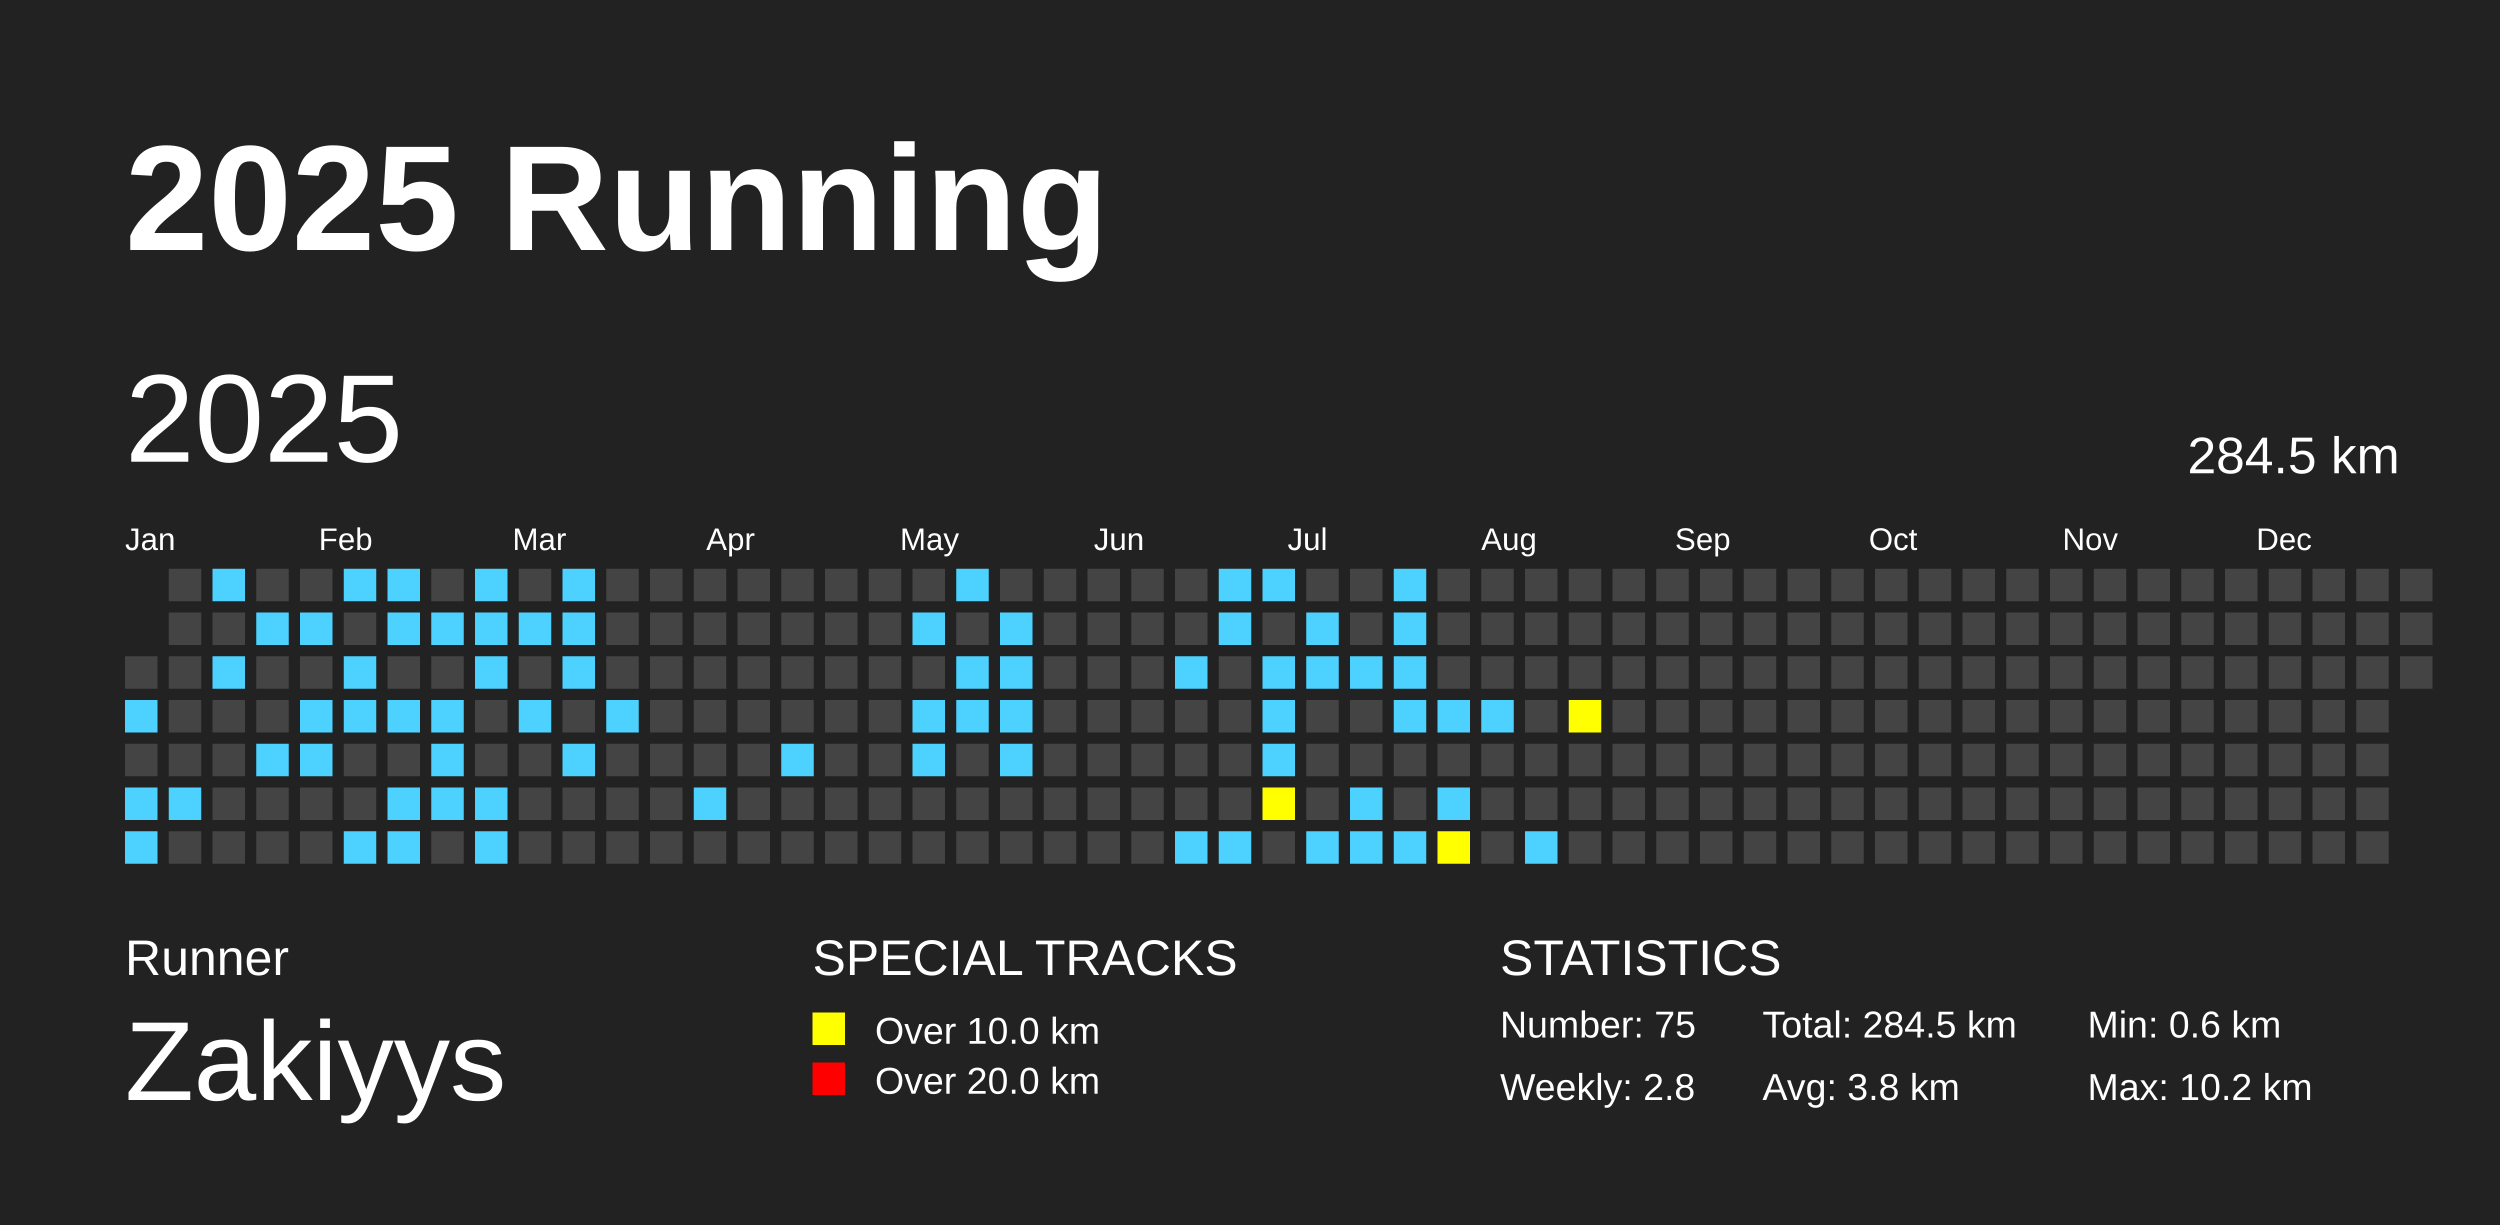
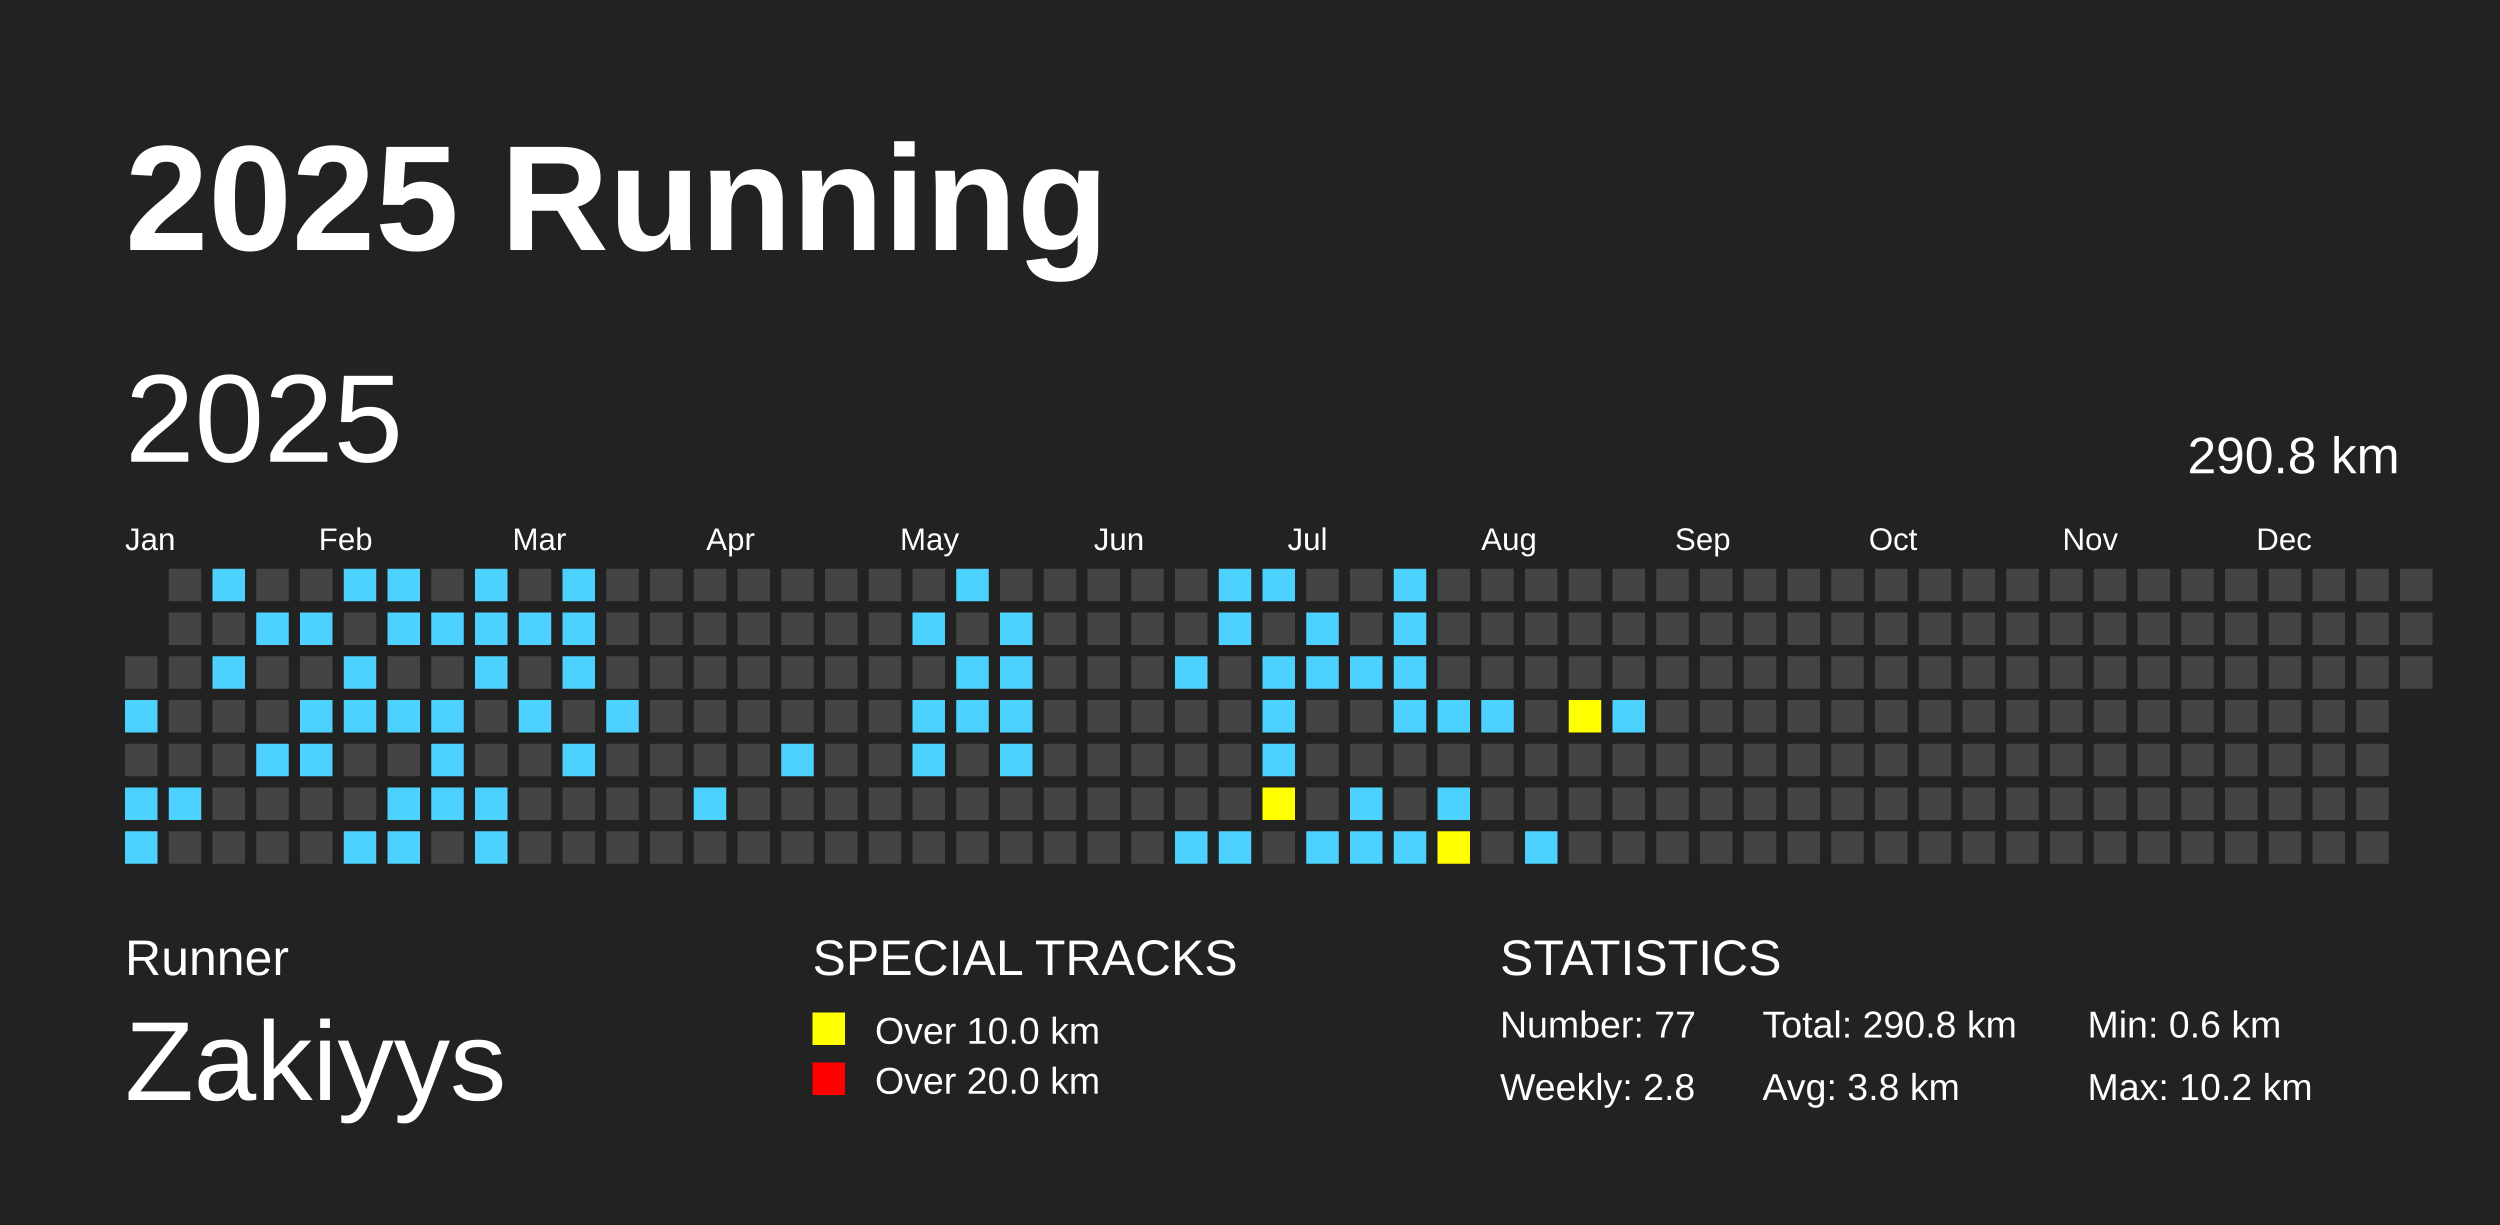
<svg xmlns="http://www.w3.org/2000/svg" baseProfile="full" height="98mm" version="1.1" viewBox="0,0,200,98" width="200mm">
  <defs />
  <rect fill="#222222" height="98" width="200" x="0" y="0" />
  <text fill="#FFFFFF" style="font-size:12px; font-family:Arial; font-weight:bold;" x="10" y="20">2025 Running</text>
  <text fill="#FFFFFF" style="font-size:4px; font-family:Arial" x="10" y="78">Runner</text>
  <text fill="#FFFFFF" style="font-size:9px; font-family:Arial" x="10" y="88">Zakiyys</text>
  <text fill="#FFFFFF" style="font-size:4px; font-family:Arial" x="65" y="78">SPECIAL TRACKS</text>
  <rect fill="yellow" height="2.6" width="2.6" x="65" y="81" />
  <text fill="#FFFFFF" style="font-size:3px; font-family:Arial" x="70" y="83.5">Over 10.0 km</text>
  <rect fill="red" height="2.6" width="2.6" x="65" y="85" />
  <text fill="#FFFFFF" style="font-size:3px; font-family:Arial" x="70" y="87.5">Over 20.0 km</text>
  <text fill="#FFFFFF" style="font-size:4px; font-family:Arial" x="120" y="78">STATISTICS</text>
-   <text fill="#FFFFFF" style="font-size:3px; font-family:Arial" x="120" y="83">Number: 75</text>
+   <text fill="#FFFFFF" style="font-size:3px; font-family:Arial" x="120" y="83">Number: 77</text>
  <text fill="#FFFFFF" style="font-size:3px; font-family:Arial" x="120" y="88">Weekly: 2.8</text>
-   <text fill="#FFFFFF" style="font-size:3px; font-family:Arial" x="141" y="83">Total: 284.5 km</text>
+   <text fill="#FFFFFF" style="font-size:3px; font-family:Arial" x="141" y="83">Total: 290.8 km</text>
  <text fill="#FFFFFF" style="font-size:3px; font-family:Arial" x="141" y="88">Avg: 3.8 km</text>
  <text fill="#FFFFFF" style="font-size:3px; font-family:Arial" x="167" y="83">Min: 0.6 km</text>
  <text fill="#FFFFFF" style="font-size:3px; font-family:Arial" x="167" y="88">Max: 10.2 km</text>
  <text dominant-baseline="hanging" fill="#FFFFFF" style="font-size:10.0px; font-family:Arial;" x="10" y="30">2025</text>
-   <text dominant-baseline="hanging" fill="#FFFFFF" style="font-size:4.125px; font-family:Arial;" x="175" y="35">284.5 km</text>
+   <text dominant-baseline="hanging" fill="#FFFFFF" style="font-size:4.125px; font-family:Arial;" x="175" y="35">290.8 km</text>
  <text fill="#FFFFFF" style="font-size:2.5px; font-family:Arial" x="10.0" y="44">Jan</text>
  <text fill="#FFFFFF" style="font-size:2.5px; font-family:Arial" x="25.5" y="44">Feb</text>
  <text fill="#FFFFFF" style="font-size:2.5px; font-family:Arial" x="41.0" y="44">Mar</text>
  <text fill="#FFFFFF" style="font-size:2.5px; font-family:Arial" x="56.5" y="44">Apr</text>
  <text fill="#FFFFFF" style="font-size:2.5px; font-family:Arial" x="72.0" y="44">May</text>
  <text fill="#FFFFFF" style="font-size:2.5px; font-family:Arial" x="87.5" y="44">Jun</text>
  <text fill="#FFFFFF" style="font-size:2.5px; font-family:Arial" x="103.0" y="44">Jul</text>
  <text fill="#FFFFFF" style="font-size:2.5px; font-family:Arial" x="118.5" y="44">Aug</text>
  <text fill="#FFFFFF" style="font-size:2.5px; font-family:Arial" x="134.0" y="44">Sep</text>
  <text fill="#FFFFFF" style="font-size:2.5px; font-family:Arial" x="149.5" y="44">Oct</text>
  <text fill="#FFFFFF" style="font-size:2.5px; font-family:Arial" x="165.0" y="44">Nov</text>
  <text fill="#FFFFFF" style="font-size:2.5px; font-family:Arial" x="180.5" y="44">Dec</text>
  <rect fill="#444444" height="2.6" width="2.6" x="10.0" y="52.5" />
  <rect fill="#4DD2FF" height="2.6" width="2.6" x="10.0" y="56.0" />
  <rect fill="#444444" height="2.6" width="2.6" x="10.0" y="59.5" />
  <rect fill="#4DD2FF" height="2.6" width="2.6" x="10.0" y="63.0" />
  <rect fill="#4DD2FF" height="2.6" width="2.6" x="10.0" y="66.5" />
  <rect fill="#444444" height="2.6" width="2.6" x="13.5" y="45.5" />
  <rect fill="#444444" height="2.6" width="2.6" x="13.5" y="49.0" />
  <rect fill="#444444" height="2.6" width="2.6" x="13.5" y="52.5" />
  <rect fill="#444444" height="2.6" width="2.6" x="13.5" y="56.0" />
  <rect fill="#444444" height="2.6" width="2.6" x="13.5" y="59.5" />
  <rect fill="#4DD2FF" height="2.6" width="2.6" x="13.5" y="63.0" />
  <rect fill="#444444" height="2.6" width="2.6" x="13.5" y="66.5" />
  <rect fill="#4DD2FF" height="2.6" width="2.6" x="17.0" y="45.5" />
  <rect fill="#444444" height="2.6" width="2.6" x="17.0" y="49.0" />
  <rect fill="#4DD2FF" height="2.6" width="2.6" x="17.0" y="52.5" />
  <rect fill="#444444" height="2.6" width="2.6" x="17.0" y="56.0" />
  <rect fill="#444444" height="2.6" width="2.6" x="17.0" y="59.5" />
  <rect fill="#444444" height="2.6" width="2.6" x="17.0" y="63.0" />
  <rect fill="#444444" height="2.6" width="2.6" x="17.0" y="66.5" />
  <rect fill="#444444" height="2.6" width="2.6" x="20.5" y="45.5" />
  <rect fill="#4DD2FF" height="2.6" width="2.6" x="20.5" y="49.0" />
  <rect fill="#444444" height="2.6" width="2.6" x="20.5" y="52.5" />
  <rect fill="#444444" height="2.6" width="2.6" x="20.5" y="56.0" />
  <rect fill="#4DD2FF" height="2.6" width="2.6" x="20.5" y="59.5" />
  <rect fill="#444444" height="2.6" width="2.6" x="20.5" y="63.0" />
  <rect fill="#444444" height="2.6" width="2.6" x="20.5" y="66.5" />
  <rect fill="#444444" height="2.6" width="2.6" x="24.0" y="45.5" />
  <rect fill="#4DD2FF" height="2.6" width="2.6" x="24.0" y="49.0" />
  <rect fill="#444444" height="2.6" width="2.6" x="24.0" y="52.5" />
  <rect fill="#4DD2FF" height="2.6" width="2.6" x="24.0" y="56.0" />
  <rect fill="#4DD2FF" height="2.6" width="2.6" x="24.0" y="59.5" />
  <rect fill="#444444" height="2.6" width="2.6" x="24.0" y="63.0" />
  <rect fill="#444444" height="2.6" width="2.6" x="24.0" y="66.5" />
  <rect fill="#4DD2FF" height="2.6" width="2.6" x="27.5" y="45.5" />
  <rect fill="#444444" height="2.6" width="2.6" x="27.5" y="49.0" />
  <rect fill="#4DD2FF" height="2.6" width="2.6" x="27.5" y="52.5" />
  <rect fill="#4DD2FF" height="2.6" width="2.6" x="27.5" y="56.0" />
  <rect fill="#444444" height="2.6" width="2.6" x="27.5" y="59.5" />
  <rect fill="#444444" height="2.6" width="2.6" x="27.5" y="63.0" />
  <rect fill="#4DD2FF" height="2.6" width="2.6" x="27.5" y="66.5" />
  <rect fill="#4DD2FF" height="2.6" width="2.6" x="31.0" y="45.5" />
  <rect fill="#4DD2FF" height="2.6" width="2.6" x="31.0" y="49.0" />
  <rect fill="#444444" height="2.6" width="2.6" x="31.0" y="52.5" />
  <rect fill="#4DD2FF" height="2.6" width="2.6" x="31.0" y="56.0" />
  <rect fill="#444444" height="2.6" width="2.6" x="31.0" y="59.5" />
  <rect fill="#4DD2FF" height="2.6" width="2.6" x="31.0" y="63.0" />
  <rect fill="#4DD2FF" height="2.6" width="2.6" x="31.0" y="66.5" />
  <rect fill="#444444" height="2.6" width="2.6" x="34.5" y="45.5" />
  <rect fill="#4DD2FF" height="2.6" width="2.6" x="34.5" y="49.0" />
  <rect fill="#444444" height="2.6" width="2.6" x="34.5" y="52.5" />
  <rect fill="#4DD2FF" height="2.6" width="2.6" x="34.5" y="56.0" />
  <rect fill="#4DD2FF" height="2.6" width="2.6" x="34.5" y="59.5" />
  <rect fill="#4DD2FF" height="2.6" width="2.6" x="34.5" y="63.0" />
  <rect fill="#444444" height="2.6" width="2.6" x="34.5" y="66.5" />
  <rect fill="#4DD2FF" height="2.6" width="2.6" x="38.0" y="45.5" />
  <rect fill="#4DD2FF" height="2.6" width="2.6" x="38.0" y="49.0" />
  <rect fill="#4DD2FF" height="2.6" width="2.6" x="38.0" y="52.5" />
  <rect fill="#444444" height="2.6" width="2.6" x="38.0" y="56.0" />
  <rect fill="#444444" height="2.6" width="2.6" x="38.0" y="59.5" />
  <rect fill="#4DD2FF" height="2.6" width="2.6" x="38.0" y="63.0" />
  <rect fill="#4DD2FF" height="2.6" width="2.6" x="38.0" y="66.5" />
  <rect fill="#444444" height="2.6" width="2.6" x="41.5" y="45.5" />
  <rect fill="#4DD2FF" height="2.6" width="2.6" x="41.5" y="49.0" />
  <rect fill="#444444" height="2.6" width="2.6" x="41.5" y="52.5" />
  <rect fill="#4DD2FF" height="2.6" width="2.6" x="41.5" y="56.0" />
  <rect fill="#444444" height="2.6" width="2.6" x="41.5" y="59.5" />
  <rect fill="#444444" height="2.6" width="2.6" x="41.5" y="63.0" />
  <rect fill="#444444" height="2.6" width="2.6" x="41.5" y="66.5" />
  <rect fill="#4DD2FF" height="2.6" width="2.6" x="45.0" y="45.5" />
  <rect fill="#4DD2FF" height="2.6" width="2.6" x="45.0" y="49.0" />
  <rect fill="#4DD2FF" height="2.6" width="2.6" x="45.0" y="52.5" />
  <rect fill="#444444" height="2.6" width="2.6" x="45.0" y="56.0" />
  <rect fill="#4DD2FF" height="2.6" width="2.6" x="45.0" y="59.5" />
  <rect fill="#444444" height="2.6" width="2.6" x="45.0" y="63.0" />
  <rect fill="#444444" height="2.6" width="2.6" x="45.0" y="66.5" />
  <rect fill="#444444" height="2.6" width="2.6" x="48.5" y="45.5" />
  <rect fill="#444444" height="2.6" width="2.6" x="48.5" y="49.0" />
  <rect fill="#444444" height="2.6" width="2.6" x="48.5" y="52.5" />
  <rect fill="#4DD2FF" height="2.6" width="2.6" x="48.5" y="56.0" />
  <rect fill="#444444" height="2.6" width="2.6" x="48.5" y="59.5" />
  <rect fill="#444444" height="2.6" width="2.6" x="48.5" y="63.0" />
  <rect fill="#444444" height="2.6" width="2.6" x="48.5" y="66.5" />
  <rect fill="#444444" height="2.6" width="2.6" x="52.0" y="45.5" />
  <rect fill="#444444" height="2.6" width="2.6" x="52.0" y="49.0" />
  <rect fill="#444444" height="2.6" width="2.6" x="52.0" y="52.5" />
  <rect fill="#444444" height="2.6" width="2.6" x="52.0" y="56.0" />
  <rect fill="#444444" height="2.6" width="2.6" x="52.0" y="59.5" />
  <rect fill="#444444" height="2.6" width="2.6" x="52.0" y="63.0" />
  <rect fill="#444444" height="2.6" width="2.6" x="52.0" y="66.5" />
  <rect fill="#444444" height="2.6" width="2.6" x="55.5" y="45.5" />
  <rect fill="#444444" height="2.6" width="2.6" x="55.5" y="49.0" />
  <rect fill="#444444" height="2.6" width="2.6" x="55.5" y="52.5" />
  <rect fill="#444444" height="2.6" width="2.6" x="55.5" y="56.0" />
  <rect fill="#444444" height="2.6" width="2.6" x="55.5" y="59.5" />
  <rect fill="#4DD2FF" height="2.6" width="2.6" x="55.5" y="63.0" />
  <rect fill="#444444" height="2.6" width="2.6" x="55.5" y="66.5" />
  <rect fill="#444444" height="2.6" width="2.6" x="59.0" y="45.5" />
  <rect fill="#444444" height="2.6" width="2.6" x="59.0" y="49.0" />
  <rect fill="#444444" height="2.6" width="2.6" x="59.0" y="52.5" />
  <rect fill="#444444" height="2.6" width="2.6" x="59.0" y="56.0" />
  <rect fill="#444444" height="2.6" width="2.6" x="59.0" y="59.5" />
  <rect fill="#444444" height="2.6" width="2.6" x="59.0" y="63.0" />
  <rect fill="#444444" height="2.6" width="2.6" x="59.0" y="66.5" />
  <rect fill="#444444" height="2.6" width="2.6" x="62.5" y="45.5" />
  <rect fill="#444444" height="2.6" width="2.6" x="62.5" y="49.0" />
  <rect fill="#444444" height="2.6" width="2.6" x="62.5" y="52.5" />
  <rect fill="#444444" height="2.6" width="2.6" x="62.5" y="56.0" />
  <rect fill="#4DD2FF" height="2.6" width="2.6" x="62.5" y="59.5" />
  <rect fill="#444444" height="2.6" width="2.6" x="62.5" y="63.0" />
  <rect fill="#444444" height="2.6" width="2.6" x="62.5" y="66.5" />
  <rect fill="#444444" height="2.6" width="2.6" x="66.0" y="45.5" />
  <rect fill="#444444" height="2.6" width="2.6" x="66.0" y="49.0" />
  <rect fill="#444444" height="2.6" width="2.6" x="66.0" y="52.5" />
  <rect fill="#444444" height="2.6" width="2.6" x="66.0" y="56.0" />
  <rect fill="#444444" height="2.6" width="2.6" x="66.0" y="59.5" />
  <rect fill="#444444" height="2.6" width="2.6" x="66.0" y="63.0" />
  <rect fill="#444444" height="2.6" width="2.6" x="66.0" y="66.5" />
  <rect fill="#444444" height="2.6" width="2.6" x="69.5" y="45.5" />
  <rect fill="#444444" height="2.6" width="2.6" x="69.5" y="49.0" />
  <rect fill="#444444" height="2.6" width="2.6" x="69.5" y="52.5" />
  <rect fill="#444444" height="2.6" width="2.6" x="69.5" y="56.0" />
  <rect fill="#444444" height="2.6" width="2.6" x="69.5" y="59.5" />
  <rect fill="#444444" height="2.6" width="2.6" x="69.5" y="63.0" />
  <rect fill="#444444" height="2.6" width="2.6" x="69.5" y="66.5" />
  <rect fill="#444444" height="2.6" width="2.6" x="73.0" y="45.5" />
  <rect fill="#4DD2FF" height="2.6" width="2.6" x="73.0" y="49.0" />
  <rect fill="#444444" height="2.6" width="2.6" x="73.0" y="52.5" />
  <rect fill="#4DD2FF" height="2.6" width="2.6" x="73.0" y="56.0" />
  <rect fill="#4DD2FF" height="2.6" width="2.6" x="73.0" y="59.5" />
  <rect fill="#444444" height="2.6" width="2.6" x="73.0" y="63.0" />
  <rect fill="#444444" height="2.6" width="2.6" x="73.0" y="66.5" />
  <rect fill="#4DD2FF" height="2.6" width="2.6" x="76.5" y="45.5" />
  <rect fill="#444444" height="2.6" width="2.6" x="76.5" y="49.0" />
  <rect fill="#4DD2FF" height="2.6" width="2.6" x="76.5" y="52.5" />
  <rect fill="#4DD2FF" height="2.6" width="2.6" x="76.5" y="56.0" />
  <rect fill="#444444" height="2.6" width="2.6" x="76.5" y="59.5" />
  <rect fill="#444444" height="2.6" width="2.6" x="76.5" y="63.0" />
  <rect fill="#444444" height="2.6" width="2.6" x="76.5" y="66.5" />
  <rect fill="#444444" height="2.6" width="2.6" x="80.0" y="45.5" />
  <rect fill="#4DD2FF" height="2.6" width="2.6" x="80.0" y="49.0" />
  <rect fill="#4DD2FF" height="2.6" width="2.6" x="80.0" y="52.5" />
  <rect fill="#4DD2FF" height="2.6" width="2.6" x="80.0" y="56.0" />
  <rect fill="#4DD2FF" height="2.6" width="2.6" x="80.0" y="59.5" />
  <rect fill="#444444" height="2.6" width="2.6" x="80.0" y="63.0" />
  <rect fill="#444444" height="2.6" width="2.6" x="80.0" y="66.5" />
  <rect fill="#444444" height="2.6" width="2.6" x="83.5" y="45.5" />
  <rect fill="#444444" height="2.6" width="2.6" x="83.5" y="49.0" />
  <rect fill="#444444" height="2.6" width="2.6" x="83.5" y="52.5" />
  <rect fill="#444444" height="2.6" width="2.6" x="83.5" y="56.0" />
  <rect fill="#444444" height="2.6" width="2.6" x="83.5" y="59.5" />
  <rect fill="#444444" height="2.6" width="2.6" x="83.5" y="63.0" />
  <rect fill="#444444" height="2.6" width="2.6" x="83.5" y="66.5" />
  <rect fill="#444444" height="2.6" width="2.6" x="87.0" y="45.5" />
  <rect fill="#444444" height="2.6" width="2.6" x="87.0" y="49.0" />
  <rect fill="#444444" height="2.6" width="2.6" x="87.0" y="52.5" />
  <rect fill="#444444" height="2.6" width="2.6" x="87.0" y="56.0" />
  <rect fill="#444444" height="2.6" width="2.6" x="87.0" y="59.5" />
  <rect fill="#444444" height="2.6" width="2.6" x="87.0" y="63.0" />
  <rect fill="#444444" height="2.6" width="2.6" x="87.0" y="66.5" />
  <rect fill="#444444" height="2.6" width="2.6" x="90.5" y="45.5" />
  <rect fill="#444444" height="2.6" width="2.6" x="90.5" y="49.0" />
  <rect fill="#444444" height="2.6" width="2.6" x="90.5" y="52.5" />
  <rect fill="#444444" height="2.6" width="2.6" x="90.5" y="56.0" />
  <rect fill="#444444" height="2.6" width="2.6" x="90.5" y="59.5" />
  <rect fill="#444444" height="2.6" width="2.6" x="90.5" y="63.0" />
  <rect fill="#444444" height="2.6" width="2.6" x="90.5" y="66.5" />
  <rect fill="#444444" height="2.6" width="2.6" x="94.0" y="45.5" />
  <rect fill="#444444" height="2.6" width="2.6" x="94.0" y="49.0" />
  <rect fill="#4DD2FF" height="2.6" width="2.6" x="94.0" y="52.5" />
  <rect fill="#444444" height="2.6" width="2.6" x="94.0" y="56.0" />
  <rect fill="#444444" height="2.6" width="2.6" x="94.0" y="59.5" />
  <rect fill="#444444" height="2.6" width="2.6" x="94.0" y="63.0" />
  <rect fill="#4DD2FF" height="2.6" width="2.6" x="94.0" y="66.5" />
  <rect fill="#4DD2FF" height="2.6" width="2.6" x="97.5" y="45.5" />
  <rect fill="#4DD2FF" height="2.6" width="2.6" x="97.5" y="49.0" />
  <rect fill="#444444" height="2.6" width="2.6" x="97.5" y="52.5" />
  <rect fill="#444444" height="2.6" width="2.6" x="97.5" y="56.0" />
  <rect fill="#444444" height="2.6" width="2.6" x="97.5" y="59.5" />
  <rect fill="#444444" height="2.6" width="2.6" x="97.5" y="63.0" />
  <rect fill="#4DD2FF" height="2.6" width="2.6" x="97.5" y="66.5" />
  <rect fill="#4DD2FF" height="2.6" width="2.6" x="101.0" y="45.5" />
  <rect fill="#444444" height="2.6" width="2.6" x="101.0" y="49.0" />
  <rect fill="#4DD2FF" height="2.6" width="2.6" x="101.0" y="52.5" />
  <rect fill="#4DD2FF" height="2.6" width="2.6" x="101.0" y="56.0" />
  <rect fill="#4DD2FF" height="2.6" width="2.6" x="101.0" y="59.5" />
  <rect fill="yellow" height="2.6" width="2.6" x="101.0" y="63.0" />
  <rect fill="#444444" height="2.6" width="2.6" x="101.0" y="66.5" />
  <rect fill="#444444" height="2.6" width="2.6" x="104.5" y="45.5" />
  <rect fill="#4DD2FF" height="2.6" width="2.6" x="104.5" y="49.0" />
  <rect fill="#4DD2FF" height="2.6" width="2.6" x="104.5" y="52.5" />
  <rect fill="#444444" height="2.6" width="2.6" x="104.5" y="56.0" />
  <rect fill="#444444" height="2.6" width="2.6" x="104.5" y="59.5" />
  <rect fill="#444444" height="2.6" width="2.6" x="104.5" y="63.0" />
  <rect fill="#4DD2FF" height="2.6" width="2.6" x="104.5" y="66.5" />
  <rect fill="#444444" height="2.6" width="2.6" x="108.0" y="45.5" />
  <rect fill="#444444" height="2.6" width="2.6" x="108.0" y="49.0" />
  <rect fill="#4DD2FF" height="2.6" width="2.6" x="108.0" y="52.5" />
  <rect fill="#444444" height="2.6" width="2.6" x="108.0" y="56.0" />
  <rect fill="#444444" height="2.6" width="2.6" x="108.0" y="59.5" />
  <rect fill="#4DD2FF" height="2.6" width="2.6" x="108.0" y="63.0" />
  <rect fill="#4DD2FF" height="2.6" width="2.6" x="108.0" y="66.5" />
  <rect fill="#4DD2FF" height="2.6" width="2.6" x="111.5" y="45.5" />
  <rect fill="#4DD2FF" height="2.6" width="2.6" x="111.5" y="49.0" />
  <rect fill="#4DD2FF" height="2.6" width="2.6" x="111.5" y="52.5" />
  <rect fill="#4DD2FF" height="2.6" width="2.6" x="111.5" y="56.0" />
  <rect fill="#444444" height="2.6" width="2.6" x="111.5" y="59.5" />
  <rect fill="#444444" height="2.6" width="2.6" x="111.5" y="63.0" />
  <rect fill="#4DD2FF" height="2.6" width="2.6" x="111.5" y="66.5" />
  <rect fill="#444444" height="2.6" width="2.6" x="115.0" y="45.5" />
  <rect fill="#444444" height="2.6" width="2.6" x="115.0" y="49.0" />
  <rect fill="#444444" height="2.6" width="2.6" x="115.0" y="52.5" />
  <rect fill="#4DD2FF" height="2.6" width="2.6" x="115.0" y="56.0" />
  <rect fill="#444444" height="2.6" width="2.6" x="115.0" y="59.5" />
  <rect fill="#4DD2FF" height="2.6" width="2.6" x="115.0" y="63.0" />
  <rect fill="yellow" height="2.6" width="2.6" x="115.0" y="66.5" />
  <rect fill="#444444" height="2.6" width="2.6" x="118.5" y="45.5" />
  <rect fill="#444444" height="2.6" width="2.6" x="118.5" y="49.0" />
  <rect fill="#444444" height="2.6" width="2.6" x="118.5" y="52.5" />
  <rect fill="#4DD2FF" height="2.6" width="2.6" x="118.5" y="56.0" />
  <rect fill="#444444" height="2.6" width="2.6" x="118.5" y="59.5" />
  <rect fill="#444444" height="2.6" width="2.6" x="118.5" y="63.0" />
  <rect fill="#444444" height="2.6" width="2.6" x="118.5" y="66.5" />
  <rect fill="#444444" height="2.6" width="2.6" x="122.0" y="45.5" />
  <rect fill="#444444" height="2.6" width="2.6" x="122.0" y="49.0" />
  <rect fill="#444444" height="2.6" width="2.6" x="122.0" y="52.5" />
  <rect fill="#444444" height="2.6" width="2.6" x="122.0" y="56.0" />
  <rect fill="#444444" height="2.6" width="2.6" x="122.0" y="59.5" />
  <rect fill="#444444" height="2.6" width="2.6" x="122.0" y="63.0" />
  <rect fill="#4DD2FF" height="2.6" width="2.6" x="122.0" y="66.5" />
  <rect fill="#444444" height="2.6" width="2.6" x="125.5" y="45.5" />
  <rect fill="#444444" height="2.6" width="2.6" x="125.5" y="49.0" />
  <rect fill="#444444" height="2.6" width="2.6" x="125.5" y="52.5" />
  <rect fill="yellow" height="2.6" width="2.6" x="125.5" y="56.0" />
  <rect fill="#444444" height="2.6" width="2.6" x="125.5" y="59.5" />
  <rect fill="#444444" height="2.6" width="2.6" x="125.5" y="63.0" />
  <rect fill="#444444" height="2.6" width="2.6" x="125.5" y="66.5" />
  <rect fill="#444444" height="2.6" width="2.6" x="129.0" y="45.5" />
  <rect fill="#444444" height="2.6" width="2.6" x="129.0" y="49.0" />
  <rect fill="#444444" height="2.6" width="2.6" x="129.0" y="52.5" />
-   <rect fill="#444444" height="2.6" width="2.6" x="129.0" y="56.0" />
+   <rect fill="#4DD2FF" height="2.6" width="2.6" x="129.0" y="56.0" />
  <rect fill="#444444" height="2.6" width="2.6" x="129.0" y="59.5" />
  <rect fill="#444444" height="2.6" width="2.6" x="129.0" y="63.0" />
  <rect fill="#444444" height="2.6" width="2.6" x="129.0" y="66.5" />
  <rect fill="#444444" height="2.6" width="2.6" x="132.5" y="45.5" />
  <rect fill="#444444" height="2.6" width="2.6" x="132.5" y="49.0" />
  <rect fill="#444444" height="2.6" width="2.6" x="132.5" y="52.5" />
  <rect fill="#444444" height="2.6" width="2.6" x="132.5" y="56.0" />
  <rect fill="#444444" height="2.6" width="2.6" x="132.5" y="59.5" />
  <rect fill="#444444" height="2.6" width="2.6" x="132.5" y="63.0" />
  <rect fill="#444444" height="2.6" width="2.6" x="132.5" y="66.5" />
  <rect fill="#444444" height="2.6" width="2.6" x="136.0" y="45.5" />
  <rect fill="#444444" height="2.6" width="2.6" x="136.0" y="49.0" />
  <rect fill="#444444" height="2.6" width="2.6" x="136.0" y="52.5" />
  <rect fill="#444444" height="2.6" width="2.6" x="136.0" y="56.0" />
  <rect fill="#444444" height="2.6" width="2.6" x="136.0" y="59.5" />
  <rect fill="#444444" height="2.6" width="2.6" x="136.0" y="63.0" />
  <rect fill="#444444" height="2.6" width="2.6" x="136.0" y="66.5" />
  <rect fill="#444444" height="2.6" width="2.6" x="139.5" y="45.5" />
  <rect fill="#444444" height="2.6" width="2.6" x="139.5" y="49.0" />
  <rect fill="#444444" height="2.6" width="2.6" x="139.5" y="52.5" />
  <rect fill="#444444" height="2.6" width="2.6" x="139.5" y="56.0" />
  <rect fill="#444444" height="2.6" width="2.6" x="139.5" y="59.5" />
  <rect fill="#444444" height="2.6" width="2.6" x="139.5" y="63.0" />
  <rect fill="#444444" height="2.6" width="2.6" x="139.5" y="66.5" />
  <rect fill="#444444" height="2.6" width="2.6" x="143.0" y="45.5" />
  <rect fill="#444444" height="2.6" width="2.6" x="143.0" y="49.0" />
  <rect fill="#444444" height="2.6" width="2.6" x="143.0" y="52.5" />
  <rect fill="#444444" height="2.6" width="2.6" x="143.0" y="56.0" />
  <rect fill="#444444" height="2.6" width="2.6" x="143.0" y="59.5" />
  <rect fill="#444444" height="2.6" width="2.6" x="143.0" y="63.0" />
  <rect fill="#444444" height="2.6" width="2.6" x="143.0" y="66.5" />
  <rect fill="#444444" height="2.6" width="2.6" x="146.5" y="45.5" />
  <rect fill="#444444" height="2.6" width="2.6" x="146.5" y="49.0" />
  <rect fill="#444444" height="2.6" width="2.6" x="146.5" y="52.5" />
  <rect fill="#444444" height="2.6" width="2.6" x="146.5" y="56.0" />
  <rect fill="#444444" height="2.6" width="2.6" x="146.5" y="59.5" />
  <rect fill="#444444" height="2.6" width="2.6" x="146.5" y="63.0" />
  <rect fill="#444444" height="2.6" width="2.6" x="146.5" y="66.5" />
  <rect fill="#444444" height="2.6" width="2.6" x="150.0" y="45.5" />
  <rect fill="#444444" height="2.6" width="2.6" x="150.0" y="49.0" />
  <rect fill="#444444" height="2.6" width="2.6" x="150.0" y="52.5" />
  <rect fill="#444444" height="2.6" width="2.6" x="150.0" y="56.0" />
  <rect fill="#444444" height="2.6" width="2.6" x="150.0" y="59.5" />
  <rect fill="#444444" height="2.6" width="2.6" x="150.0" y="63.0" />
  <rect fill="#444444" height="2.6" width="2.6" x="150.0" y="66.5" />
  <rect fill="#444444" height="2.6" width="2.6" x="153.5" y="45.5" />
  <rect fill="#444444" height="2.6" width="2.6" x="153.5" y="49.0" />
  <rect fill="#444444" height="2.6" width="2.6" x="153.5" y="52.5" />
  <rect fill="#444444" height="2.6" width="2.6" x="153.5" y="56.0" />
  <rect fill="#444444" height="2.6" width="2.6" x="153.5" y="59.5" />
  <rect fill="#444444" height="2.6" width="2.6" x="153.5" y="63.0" />
  <rect fill="#444444" height="2.6" width="2.6" x="153.5" y="66.5" />
  <rect fill="#444444" height="2.6" width="2.6" x="157.0" y="45.5" />
  <rect fill="#444444" height="2.6" width="2.6" x="157.0" y="49.0" />
  <rect fill="#444444" height="2.6" width="2.6" x="157.0" y="52.5" />
  <rect fill="#444444" height="2.6" width="2.6" x="157.0" y="56.0" />
  <rect fill="#444444" height="2.6" width="2.6" x="157.0" y="59.5" />
  <rect fill="#444444" height="2.6" width="2.6" x="157.0" y="63.0" />
  <rect fill="#444444" height="2.6" width="2.6" x="157.0" y="66.5" />
  <rect fill="#444444" height="2.6" width="2.6" x="160.5" y="45.5" />
  <rect fill="#444444" height="2.6" width="2.6" x="160.5" y="49.0" />
  <rect fill="#444444" height="2.6" width="2.6" x="160.5" y="52.5" />
  <rect fill="#444444" height="2.6" width="2.6" x="160.5" y="56.0" />
  <rect fill="#444444" height="2.6" width="2.6" x="160.5" y="59.5" />
  <rect fill="#444444" height="2.6" width="2.6" x="160.5" y="63.0" />
  <rect fill="#444444" height="2.6" width="2.6" x="160.5" y="66.5" />
  <rect fill="#444444" height="2.6" width="2.6" x="164.0" y="45.5" />
  <rect fill="#444444" height="2.6" width="2.6" x="164.0" y="49.0" />
  <rect fill="#444444" height="2.6" width="2.6" x="164.0" y="52.5" />
  <rect fill="#444444" height="2.6" width="2.6" x="164.0" y="56.0" />
  <rect fill="#444444" height="2.6" width="2.6" x="164.0" y="59.5" />
  <rect fill="#444444" height="2.6" width="2.6" x="164.0" y="63.0" />
  <rect fill="#444444" height="2.6" width="2.6" x="164.0" y="66.5" />
  <rect fill="#444444" height="2.6" width="2.6" x="167.5" y="45.5" />
  <rect fill="#444444" height="2.6" width="2.6" x="167.5" y="49.0" />
  <rect fill="#444444" height="2.6" width="2.6" x="167.5" y="52.5" />
  <rect fill="#444444" height="2.6" width="2.6" x="167.5" y="56.0" />
  <rect fill="#444444" height="2.6" width="2.6" x="167.5" y="59.5" />
  <rect fill="#444444" height="2.6" width="2.6" x="167.5" y="63.0" />
  <rect fill="#444444" height="2.6" width="2.6" x="167.5" y="66.5" />
  <rect fill="#444444" height="2.6" width="2.6" x="171.0" y="45.5" />
  <rect fill="#444444" height="2.6" width="2.6" x="171.0" y="49.0" />
  <rect fill="#444444" height="2.6" width="2.6" x="171.0" y="52.5" />
  <rect fill="#444444" height="2.6" width="2.6" x="171.0" y="56.0" />
  <rect fill="#444444" height="2.6" width="2.6" x="171.0" y="59.5" />
  <rect fill="#444444" height="2.6" width="2.6" x="171.0" y="63.0" />
  <rect fill="#444444" height="2.6" width="2.6" x="171.0" y="66.5" />
  <rect fill="#444444" height="2.6" width="2.6" x="174.5" y="45.5" />
  <rect fill="#444444" height="2.6" width="2.6" x="174.5" y="49.0" />
  <rect fill="#444444" height="2.6" width="2.6" x="174.5" y="52.5" />
  <rect fill="#444444" height="2.6" width="2.6" x="174.5" y="56.0" />
  <rect fill="#444444" height="2.6" width="2.6" x="174.5" y="59.5" />
  <rect fill="#444444" height="2.6" width="2.6" x="174.5" y="63.0" />
  <rect fill="#444444" height="2.6" width="2.6" x="174.5" y="66.5" />
  <rect fill="#444444" height="2.6" width="2.6" x="178.0" y="45.5" />
  <rect fill="#444444" height="2.6" width="2.6" x="178.0" y="49.0" />
  <rect fill="#444444" height="2.6" width="2.6" x="178.0" y="52.5" />
  <rect fill="#444444" height="2.6" width="2.6" x="178.0" y="56.0" />
  <rect fill="#444444" height="2.6" width="2.6" x="178.0" y="59.5" />
  <rect fill="#444444" height="2.6" width="2.6" x="178.0" y="63.0" />
  <rect fill="#444444" height="2.6" width="2.6" x="178.0" y="66.5" />
  <rect fill="#444444" height="2.6" width="2.6" x="181.5" y="45.5" />
  <rect fill="#444444" height="2.6" width="2.6" x="181.5" y="49.0" />
  <rect fill="#444444" height="2.6" width="2.6" x="181.5" y="52.5" />
  <rect fill="#444444" height="2.6" width="2.6" x="181.5" y="56.0" />
  <rect fill="#444444" height="2.6" width="2.6" x="181.5" y="59.5" />
  <rect fill="#444444" height="2.6" width="2.6" x="181.5" y="63.0" />
  <rect fill="#444444" height="2.6" width="2.6" x="181.5" y="66.5" />
  <rect fill="#444444" height="2.6" width="2.6" x="185.0" y="45.5" />
  <rect fill="#444444" height="2.6" width="2.6" x="185.0" y="49.0" />
  <rect fill="#444444" height="2.6" width="2.6" x="185.0" y="52.5" />
  <rect fill="#444444" height="2.6" width="2.6" x="185.0" y="56.0" />
  <rect fill="#444444" height="2.6" width="2.6" x="185.0" y="59.5" />
  <rect fill="#444444" height="2.6" width="2.6" x="185.0" y="63.0" />
  <rect fill="#444444" height="2.6" width="2.6" x="185.0" y="66.5" />
  <rect fill="#444444" height="2.6" width="2.6" x="188.5" y="45.5" />
  <rect fill="#444444" height="2.6" width="2.6" x="188.5" y="49.0" />
  <rect fill="#444444" height="2.6" width="2.6" x="188.5" y="52.5" />
  <rect fill="#444444" height="2.6" width="2.6" x="188.5" y="56.0" />
  <rect fill="#444444" height="2.6" width="2.6" x="188.5" y="59.5" />
  <rect fill="#444444" height="2.6" width="2.6" x="188.5" y="63.0" />
  <rect fill="#444444" height="2.6" width="2.6" x="188.5" y="66.5" />
  <rect fill="#444444" height="2.6" width="2.6" x="192.0" y="45.5" />
  <rect fill="#444444" height="2.6" width="2.6" x="192.0" y="49.0" />
  <rect fill="#444444" height="2.6" width="2.6" x="192.0" y="52.5" />
</svg>
